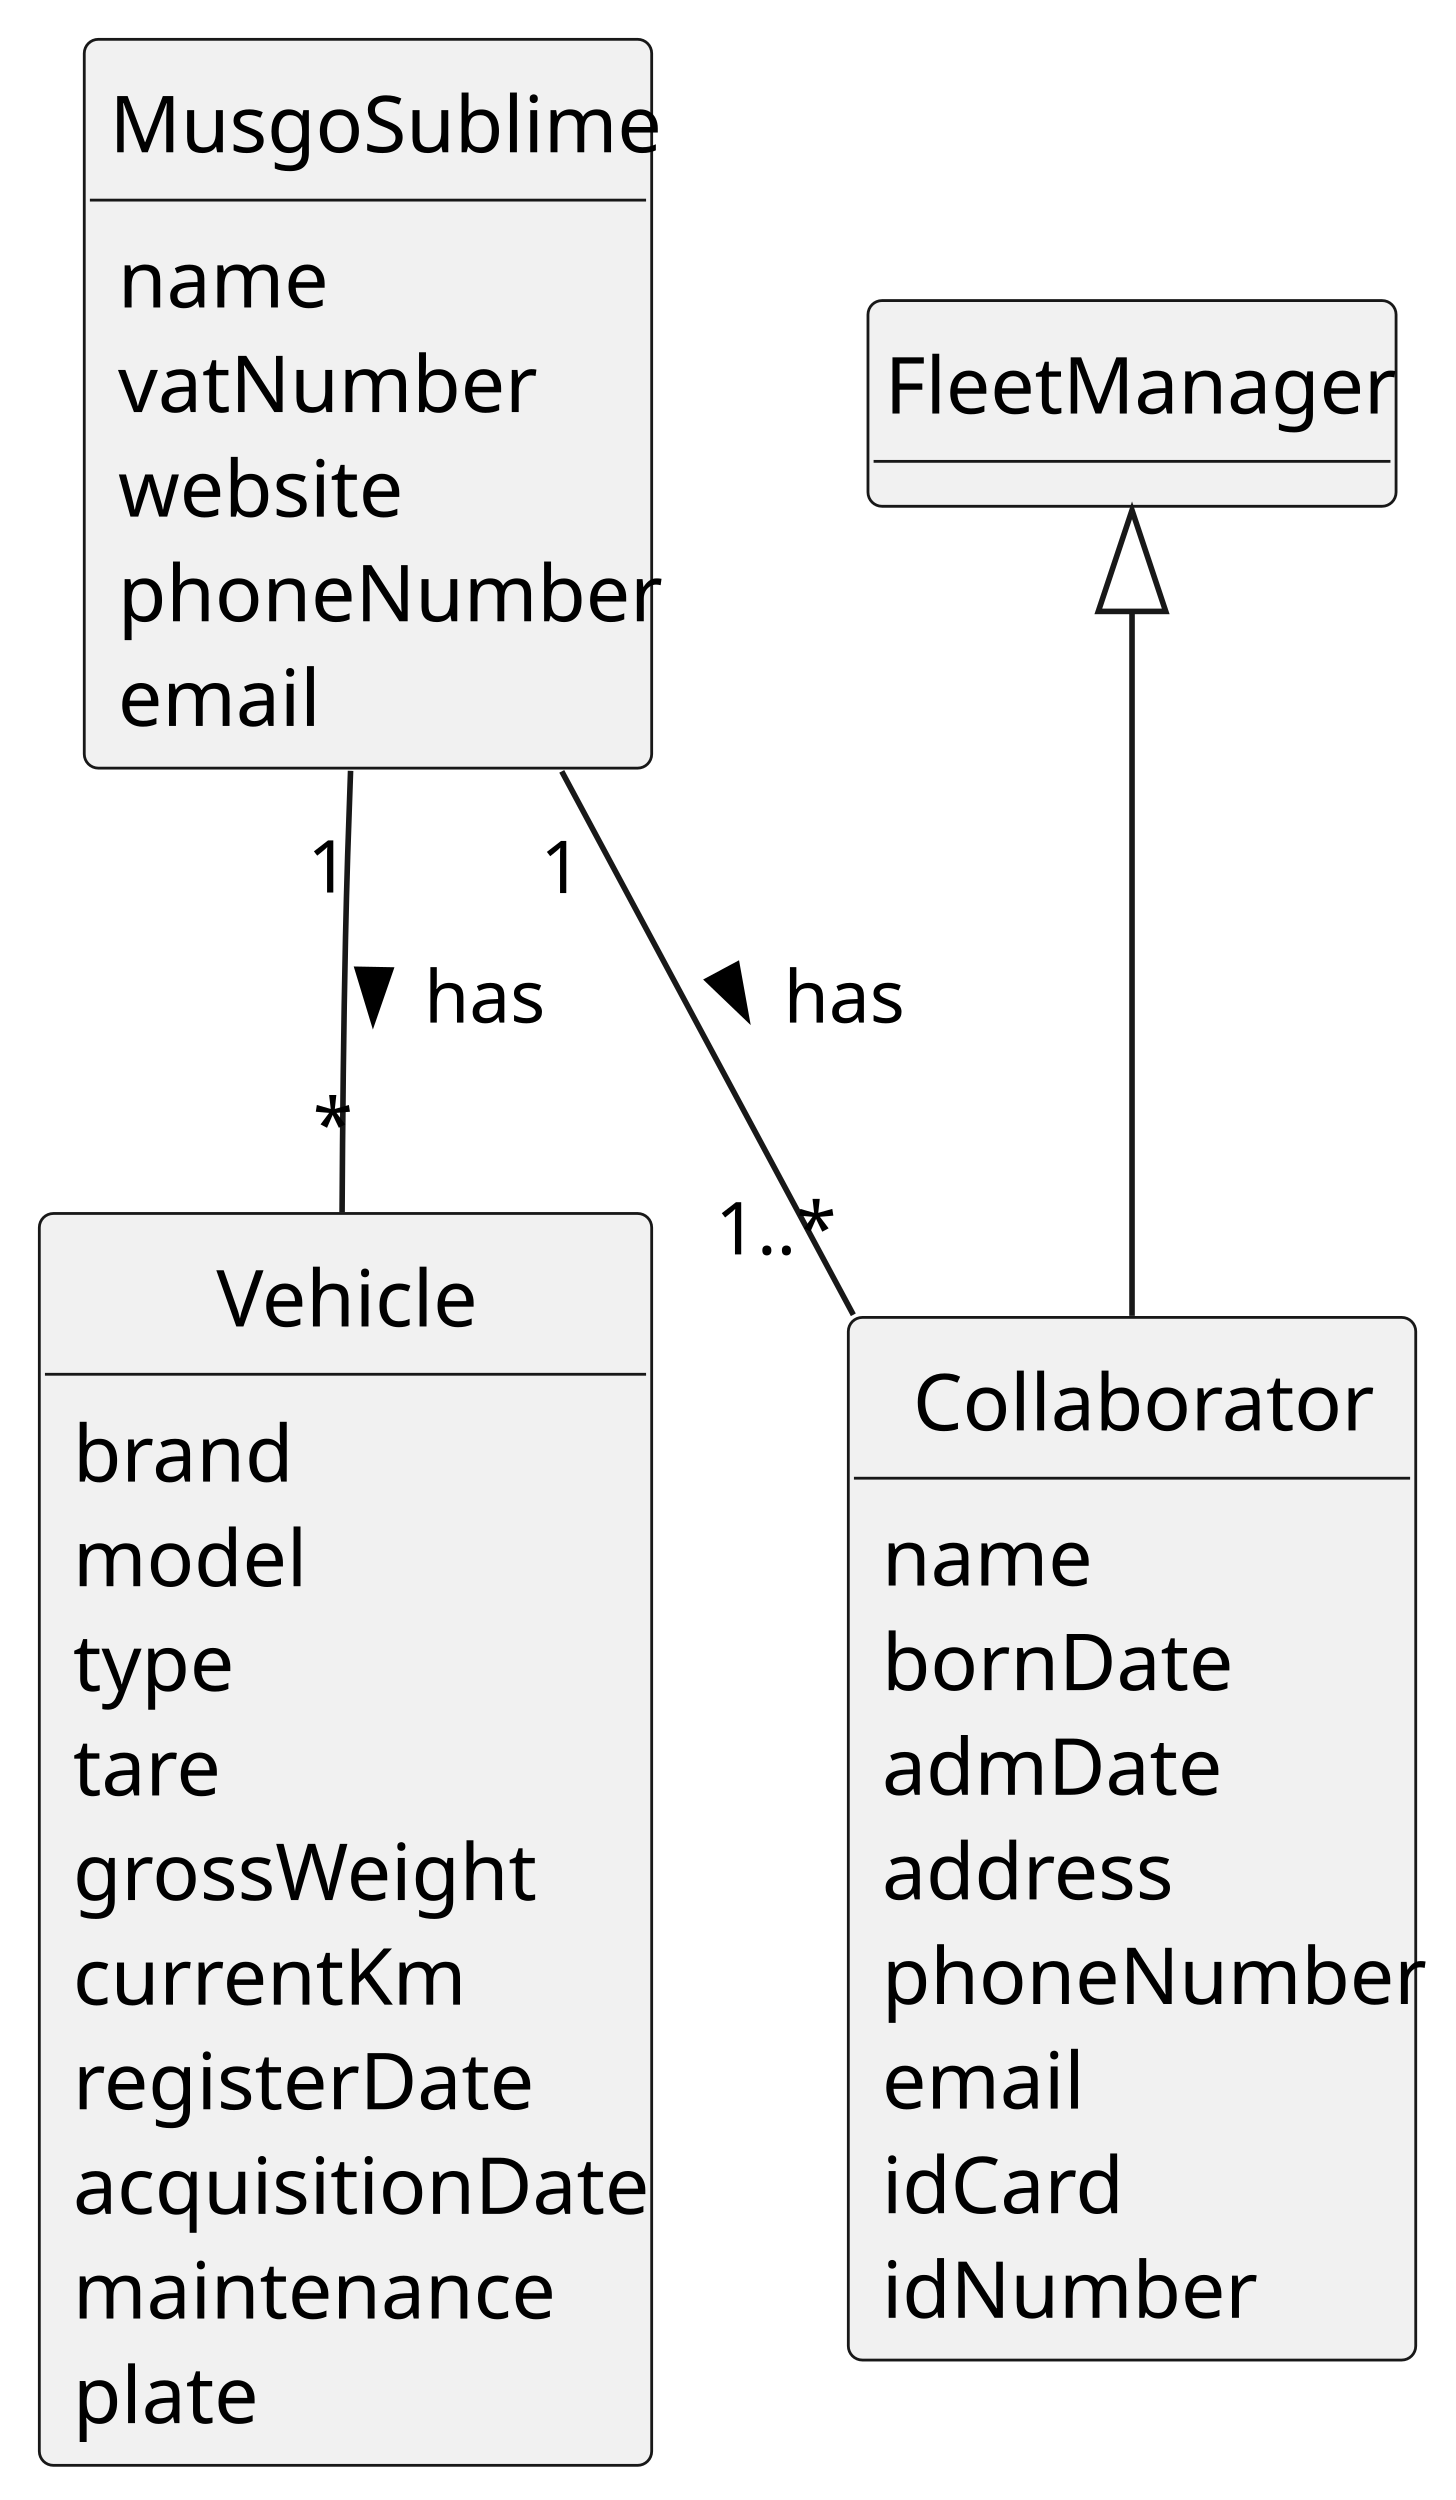
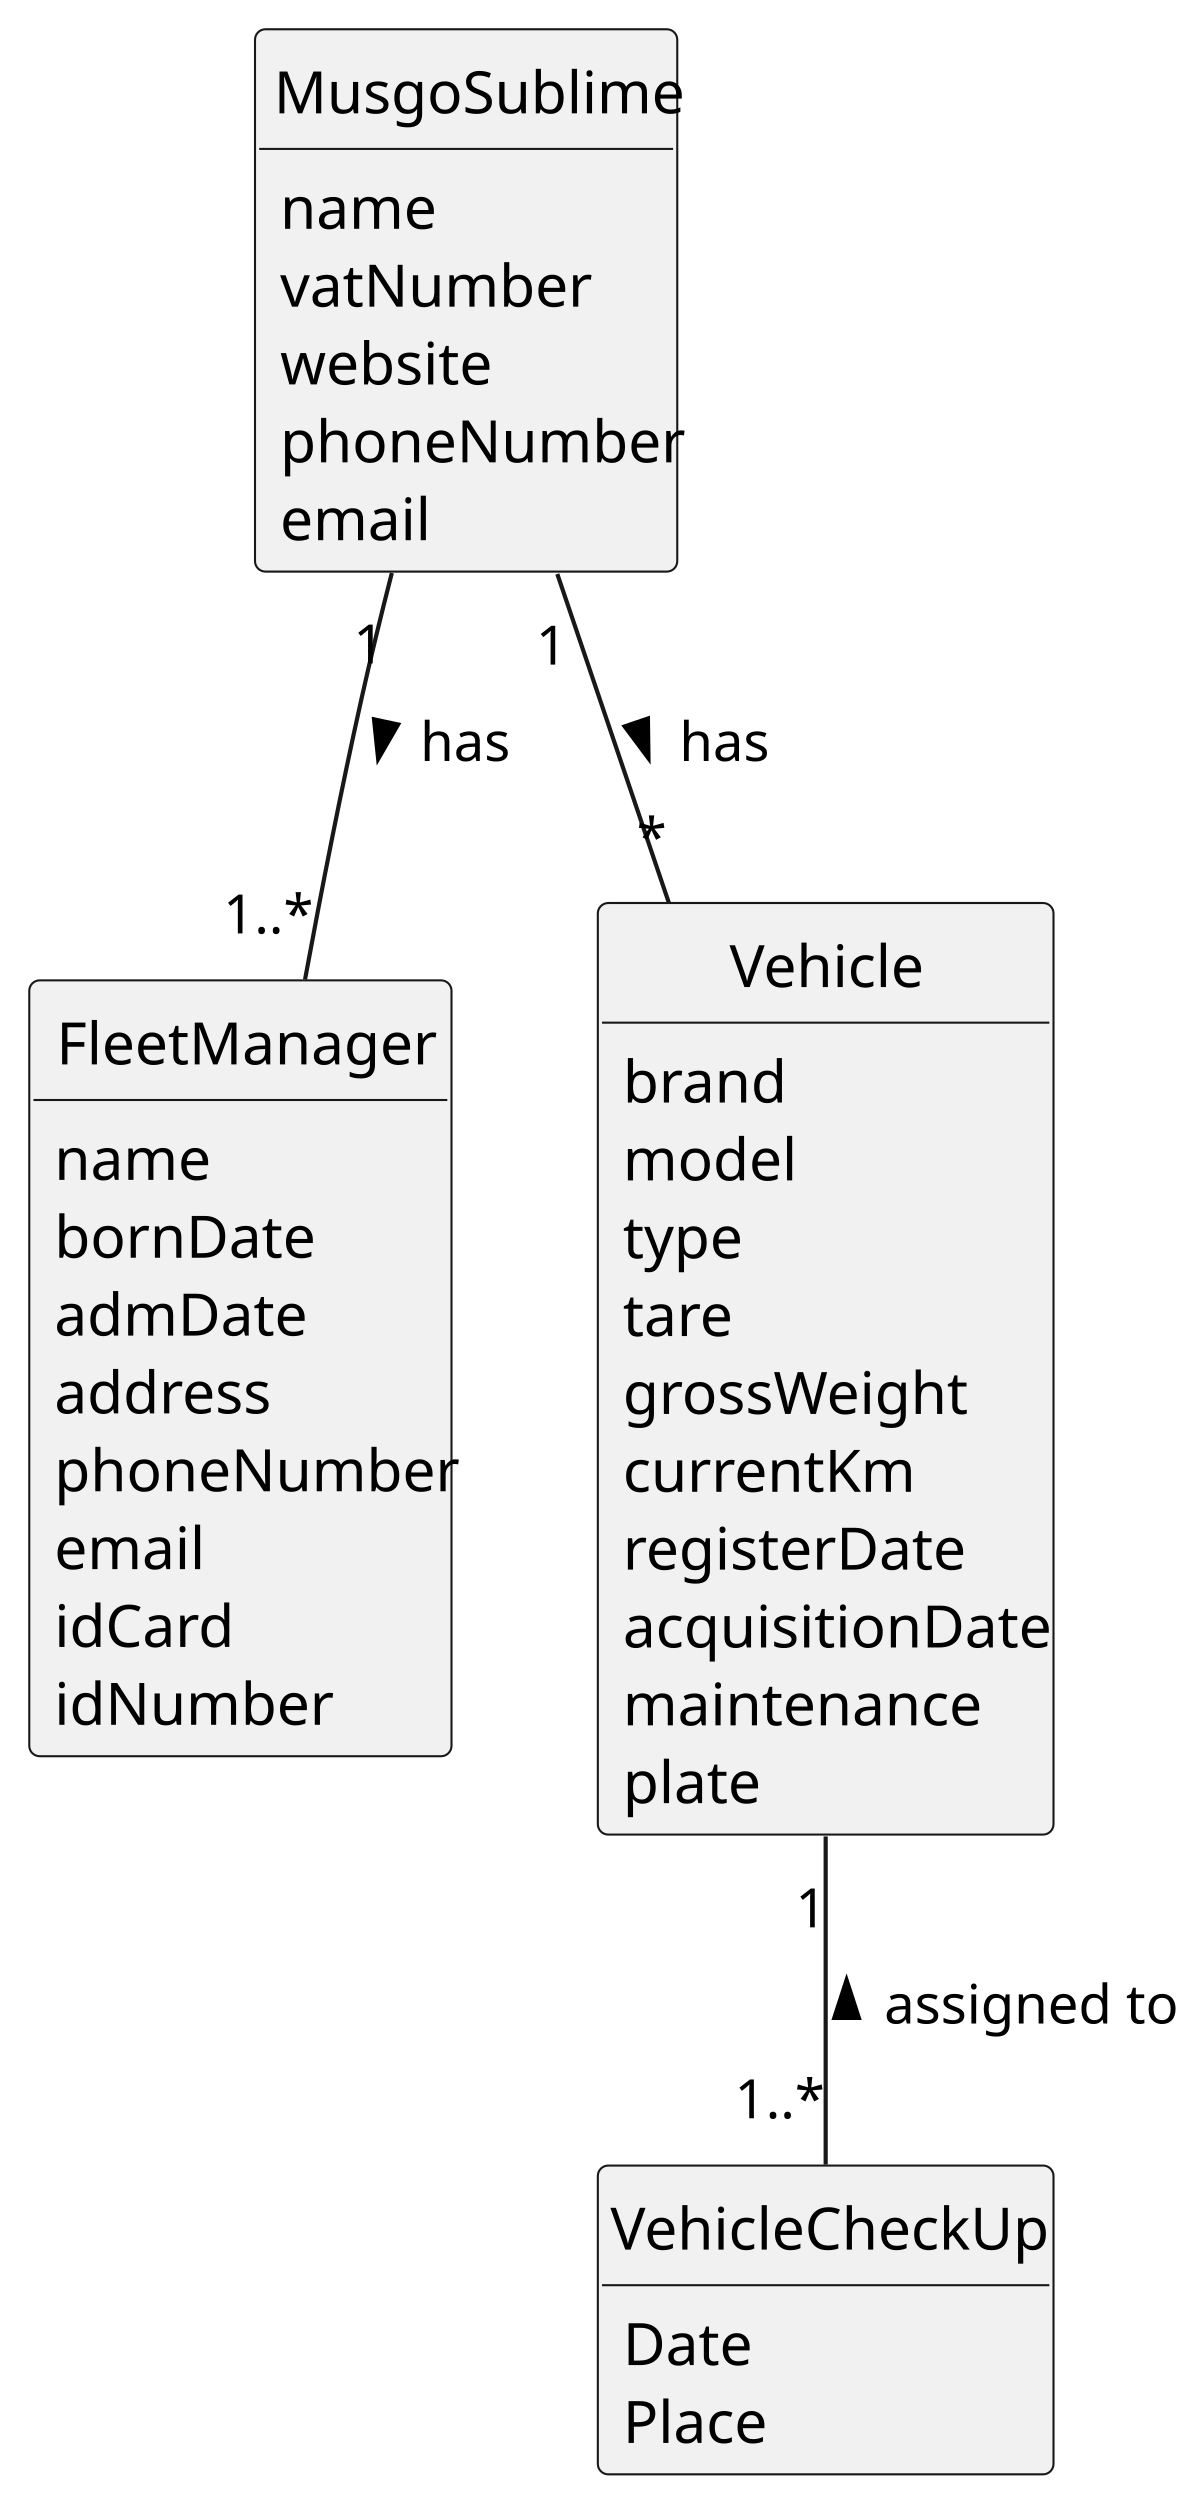
- <svg xmlns="http://www.w3.org/2000/svg" contentStyleType="text/css" height="445px" preserveAspectRatio="none" style="width:259px;height:445px;background:#FFFFFF;" version="1.1" viewBox="0 0 259 445" width="259px" zoomAndPan="magnify">
+ <svg xmlns="http://www.w3.org/2000/svg" contentStyleType="text/css" height="598px" preserveAspectRatio="none" style="width:286px;height:598px;background:#FFFFFF;" version="1.1" viewBox="0 0 286 598" width="286px" zoomAndPan="magnify">
  <defs />
  <g>
    <g id="elem_MusgoSublime">
-       <rect codeLine="14" fill="#F1F1F1" height="129.727" id="MusgoSublime" rx="2.5" ry="2.5" style="stroke:#181818;stroke-width:0.5;" width="101" x="15" y="7" />
-       <text fill="#000000" font-family="sans-serif" font-size="14" lengthAdjust="spacing" textLength="92" x="19.5" y="27.107">MusgoSublime</text>
-       <line style="stroke:#181818;stroke-width:0.5;" x1="16" x2="115" y1="35.621" y2="35.621" />
-       <text fill="#000000" font-family="sans-serif" font-size="14" lengthAdjust="spacing" textLength="35" x="21" y="54.728">name</text>
-       <text fill="#000000" font-family="sans-serif" font-size="14" lengthAdjust="spacing" textLength="68" x="21" y="73.35">vatNumber</text>
-       <text fill="#000000" font-family="sans-serif" font-size="14" lengthAdjust="spacing" textLength="47" x="21" y="91.971">website</text>
-       <text fill="#000000" font-family="sans-serif" font-size="14" lengthAdjust="spacing" textLength="89" x="21" y="110.592">phoneNumber</text>
-       <text fill="#000000" font-family="sans-serif" font-size="14" lengthAdjust="spacing" textLength="33" x="21" y="129.213">email</text>
-     </g>
-     <g id="elem_Collaborator">
-       <rect codeLine="21" fill="#F1F1F1" height="185.59" id="Collaborator" rx="2.5" ry="2.5" style="stroke:#181818;stroke-width:0.5;" width="101" x="151" y="234.5" />
-       <text fill="#000000" font-family="sans-serif" font-size="14" lengthAdjust="spacing" textLength="78" x="162.5" y="254.607">Collaborator</text>
-       <line style="stroke:#181818;stroke-width:0.5;" x1="152" x2="251" y1="263.121" y2="263.121" />
-       <text fill="#000000" font-family="sans-serif" font-size="14" lengthAdjust="spacing" textLength="35" x="157" y="282.228">name</text>
-       <text fill="#000000" font-family="sans-serif" font-size="14" lengthAdjust="spacing" textLength="59" x="157" y="300.85">bornDate</text>
-       <text fill="#000000" font-family="sans-serif" font-size="14" lengthAdjust="spacing" textLength="57" x="157" y="319.471">admDate</text>
-       <text fill="#000000" font-family="sans-serif" font-size="14" lengthAdjust="spacing" textLength="51" x="157" y="338.092">address</text>
-       <text fill="#000000" font-family="sans-serif" font-size="14" lengthAdjust="spacing" textLength="89" x="157" y="356.713">phoneNumber</text>
-       <text fill="#000000" font-family="sans-serif" font-size="14" lengthAdjust="spacing" textLength="33" x="157" y="375.334">email</text>
-       <text fill="#000000" font-family="sans-serif" font-size="14" lengthAdjust="spacing" textLength="42" x="157" y="393.955">idCard</text>
-       <text fill="#000000" font-family="sans-serif" font-size="14" lengthAdjust="spacing" textLength="60" x="157" y="412.576">idNumber</text>
+       <rect codeLine="14" fill="#F1F1F1" height="129.727" id="MusgoSublime" rx="2.5" ry="2.5" style="stroke:#181818;stroke-width:0.5;" width="101" x="61" y="7" />
+       <text fill="#000000" font-family="sans-serif" font-size="14" lengthAdjust="spacing" textLength="92" x="65.5" y="27.107">MusgoSublime</text>
+       <line style="stroke:#181818;stroke-width:0.5;" x1="62" x2="161" y1="35.621" y2="35.621" />
+       <text fill="#000000" font-family="sans-serif" font-size="14" lengthAdjust="spacing" textLength="35" x="67" y="54.728">name</text>
+       <text fill="#000000" font-family="sans-serif" font-size="14" lengthAdjust="spacing" textLength="68" x="67" y="73.35">vatNumber</text>
+       <text fill="#000000" font-family="sans-serif" font-size="14" lengthAdjust="spacing" textLength="47" x="67" y="91.971">website</text>
+       <text fill="#000000" font-family="sans-serif" font-size="14" lengthAdjust="spacing" textLength="89" x="67" y="110.592">phoneNumber</text>
+       <text fill="#000000" font-family="sans-serif" font-size="14" lengthAdjust="spacing" textLength="33" x="67" y="129.213">email</text>
    </g>
    <g id="elem_FleetManager">
-       <rect codeLine="32" fill="#F1F1F1" height="36.621" id="FleetManager" rx="2.5" ry="2.5" style="stroke:#181818;stroke-width:0.5;" width="94" x="154.5" y="53.5" />
-       <text fill="#000000" font-family="sans-serif" font-size="14" lengthAdjust="spacing" textLength="88" x="157.5" y="73.607">FleetManager</text>
-       <line style="stroke:#181818;stroke-width:0.5;" x1="155.5" x2="247.5" y1="82.121" y2="82.121" />
+       <rect codeLine="21" fill="#F1F1F1" height="185.59" id="FleetManager" rx="2.5" ry="2.5" style="stroke:#181818;stroke-width:0.5;" width="101" x="7" y="234.5" />
+       <text fill="#000000" font-family="sans-serif" font-size="14" lengthAdjust="spacing" textLength="88" x="13.5" y="254.607">FleetManager</text>
+       <line style="stroke:#181818;stroke-width:0.5;" x1="8" x2="107" y1="263.121" y2="263.121" />
+       <text fill="#000000" font-family="sans-serif" font-size="14" lengthAdjust="spacing" textLength="35" x="13" y="282.228">name</text>
+       <text fill="#000000" font-family="sans-serif" font-size="14" lengthAdjust="spacing" textLength="59" x="13" y="300.85">bornDate</text>
+       <text fill="#000000" font-family="sans-serif" font-size="14" lengthAdjust="spacing" textLength="57" x="13" y="319.471">admDate</text>
+       <text fill="#000000" font-family="sans-serif" font-size="14" lengthAdjust="spacing" textLength="51" x="13" y="338.092">address</text>
+       <text fill="#000000" font-family="sans-serif" font-size="14" lengthAdjust="spacing" textLength="89" x="13" y="356.713">phoneNumber</text>
+       <text fill="#000000" font-family="sans-serif" font-size="14" lengthAdjust="spacing" textLength="33" x="13" y="375.334">email</text>
+       <text fill="#000000" font-family="sans-serif" font-size="14" lengthAdjust="spacing" textLength="42" x="13" y="393.955">idCard</text>
+       <text fill="#000000" font-family="sans-serif" font-size="14" lengthAdjust="spacing" textLength="60" x="13" y="412.576">idNumber</text>
    </g>
    <g id="elem_Vehicle">
-       <rect codeLine="35" fill="#F1F1F1" height="222.832" id="Vehicle" rx="2.5" ry="2.5" style="stroke:#181818;stroke-width:0.5;" width="109" x="7" y="216" />
-       <text fill="#000000" font-family="sans-serif" font-size="14" lengthAdjust="spacing" textLength="46" x="38.5" y="236.107">Vehicle</text>
-       <line style="stroke:#181818;stroke-width:0.5;" x1="8" x2="115" y1="244.621" y2="244.621" />
-       <text fill="#000000" font-family="sans-serif" font-size="14" lengthAdjust="spacing" textLength="37" x="13" y="263.728">brand</text>
-       <text fill="#000000" font-family="sans-serif" font-size="14" lengthAdjust="spacing" textLength="38" x="13" y="282.35">model</text>
-       <text fill="#000000" font-family="sans-serif" font-size="14" lengthAdjust="spacing" textLength="27" x="13" y="300.971">type</text>
-       <text fill="#000000" font-family="sans-serif" font-size="14" lengthAdjust="spacing" textLength="25" x="13" y="319.592">tare</text>
-       <text fill="#000000" font-family="sans-serif" font-size="14" lengthAdjust="spacing" textLength="79" x="13" y="338.213">grossWeight</text>
-       <text fill="#000000" font-family="sans-serif" font-size="14" lengthAdjust="spacing" textLength="65" x="13" y="356.834">currentKm</text>
-       <text fill="#000000" font-family="sans-serif" font-size="14" lengthAdjust="spacing" textLength="78" x="13" y="375.455">registerDate</text>
-       <text fill="#000000" font-family="sans-serif" font-size="14" lengthAdjust="spacing" textLength="97" x="13" y="394.076">acquisitionDate</text>
-       <text fill="#000000" font-family="sans-serif" font-size="14" lengthAdjust="spacing" textLength="81" x="13" y="412.697">maintenance</text>
-       <text fill="#000000" font-family="sans-serif" font-size="14" lengthAdjust="spacing" textLength="31" x="13" y="431.318">plate</text>
+       <rect codeLine="32" fill="#F1F1F1" height="222.832" id="Vehicle" rx="2.5" ry="2.5" style="stroke:#181818;stroke-width:0.5;" width="109" x="143" y="216" />
+       <text fill="#000000" font-family="sans-serif" font-size="14" lengthAdjust="spacing" textLength="46" x="174.5" y="236.107">Vehicle</text>
+       <line style="stroke:#181818;stroke-width:0.5;" x1="144" x2="251" y1="244.621" y2="244.621" />
+       <text fill="#000000" font-family="sans-serif" font-size="14" lengthAdjust="spacing" textLength="37" x="149" y="263.728">brand</text>
+       <text fill="#000000" font-family="sans-serif" font-size="14" lengthAdjust="spacing" textLength="38" x="149" y="282.35">model</text>
+       <text fill="#000000" font-family="sans-serif" font-size="14" lengthAdjust="spacing" textLength="27" x="149" y="300.971">type</text>
+       <text fill="#000000" font-family="sans-serif" font-size="14" lengthAdjust="spacing" textLength="25" x="149" y="319.592">tare</text>
+       <text fill="#000000" font-family="sans-serif" font-size="14" lengthAdjust="spacing" textLength="79" x="149" y="338.213">grossWeight</text>
+       <text fill="#000000" font-family="sans-serif" font-size="14" lengthAdjust="spacing" textLength="65" x="149" y="356.834">currentKm</text>
+       <text fill="#000000" font-family="sans-serif" font-size="14" lengthAdjust="spacing" textLength="78" x="149" y="375.455">registerDate</text>
+       <text fill="#000000" font-family="sans-serif" font-size="14" lengthAdjust="spacing" textLength="97" x="149" y="394.076">acquisitionDate</text>
+       <text fill="#000000" font-family="sans-serif" font-size="14" lengthAdjust="spacing" textLength="81" x="149" y="412.697">maintenance</text>
+       <text fill="#000000" font-family="sans-serif" font-size="14" lengthAdjust="spacing" textLength="31" x="149" y="431.318">plate</text>
    </g>
-     <g id="link_MusgoSublime_Collaborator">
-       <path codeLine="47" d="M99.99,137.3 C115.73,166.63 134.66,201.92 151.89,234.03 " fill="none" id="MusgoSublime-Collaborator" style="stroke:#181818;stroke-width:1.0;" />
-       <polygon fill="#000000" points="132.864,181.051,131.177,171.692,125.998,174.471,132.864,181.051" style="stroke:#000000;stroke-width:1.0;" />
-       <text fill="#000000" font-family="sans-serif" font-size="13" lengthAdjust="spacing" textLength="21" x="139.5" y="182.028">has</text>
-       <text fill="#000000" font-family="sans-serif" font-size="13" lengthAdjust="spacing" textLength="7" x="96.186" y="158.968">1</text>
-       <text fill="#000000" font-family="sans-serif" font-size="13" lengthAdjust="spacing" textLength="20" x="127.326" y="223.278">1..*</text>
+     <g id="elem_VehicleCheckUp">
+       <rect codeLine="45" fill="#F1F1F1" height="73.863" id="VehicleCheckUp" rx="2.5" ry="2.5" style="stroke:#181818;stroke-width:0.5;" width="109" x="143" y="518" />
+       <text fill="#000000" font-family="sans-serif" font-size="14" lengthAdjust="spacing" textLength="103" x="146" y="538.107">VehicleCheckUp</text>
+       <line style="stroke:#181818;stroke-width:0.5;" x1="144" x2="251" y1="546.621" y2="546.621" />
+       <text fill="#000000" font-family="sans-serif" font-size="14" lengthAdjust="spacing" textLength="30" x="149" y="565.729">Date</text>
+       <text fill="#000000" font-family="sans-serif" font-size="14" lengthAdjust="spacing" textLength="35" x="149" y="584.35">Place</text>
    </g>
-     <g id="link_FleetManager_Collaborator">
-       <path codeLine="48" d="M201.5,108.83 C201.5,138.41 201.5,181.61 201.5,234.23 " fill="none" id="FleetManager-backto-Collaborator" style="stroke:#181818;stroke-width:1.0;" />
-       <polygon fill="none" points="201.5,90.83,195.5,108.83,207.5,108.83,201.5,90.83" style="stroke:#181818;stroke-width:1.0;" />
+     <g id="link_MusgoSublime_FleetManager">
+       <path codeLine="50" d="M93.73,137.05 C91.17,147.04 88.67,157.28 86.5,167 C81.65,188.7 77.03,212.19 72.96,234.31 " fill="none" id="MusgoSublime-FleetManager" style="stroke:#181818;stroke-width:1.0;" />
+       <polygon fill="#000000" points="90.456,181.535,95.219,173.303,89.471,172.076,90.456,181.535" style="stroke:#000000;stroke-width:1.0;" />
+       <text fill="#000000" font-family="sans-serif" font-size="13" lengthAdjust="spacing" textLength="21" x="100.5" y="182.028">has</text>
+       <text fill="#000000" font-family="sans-serif" font-size="13" lengthAdjust="spacing" textLength="7" x="84.537" y="158.692">1</text>
+       <text fill="#000000" font-family="sans-serif" font-size="13" lengthAdjust="spacing" textLength="20" x="53.395" y="223.263">1..*</text>
    </g>
    <g id="link_MusgoSublime_Vehicle">
-       <path codeLine="49" d="M62.4,137.21 C62.03,147.18 61.7,157.36 61.5,167 C61.16,182.78 60.98,199.44 60.89,215.81 " fill="none" id="MusgoSublime-Vehicle" style="stroke:#181818;stroke-width:1.0;" />
-       <polygon fill="#000000" points="66.404,181.645,69.516,172.658,63.639,172.545,66.404,181.645" style="stroke:#000000;stroke-width:1.0;" />
-       <text fill="#000000" font-family="sans-serif" font-size="13" lengthAdjust="spacing" textLength="21" x="75.5" y="182.028">has</text>
-       <text fill="#000000" font-family="sans-serif" font-size="13" lengthAdjust="spacing" textLength="7" x="54.719" y="158.869">1</text>
-       <text fill="#000000" font-family="sans-serif" font-size="13" lengthAdjust="spacing" textLength="5" x="55.681" y="204.779">*</text>
+       <path codeLine="51" d="M133.31,137.3 C141.42,161.21 150.88,189.07 159.99,215.94 " fill="none" id="MusgoSublime-Vehicle" style="stroke:#181818;stroke-width:1.0;" />
+       <polygon fill="#000000" points="155.106,181.38,154.983,171.871,149.417,173.759,155.106,181.38" style="stroke:#000000;stroke-width:1.0;" />
+       <text fill="#000000" font-family="sans-serif" font-size="13" lengthAdjust="spacing" textLength="21" x="162.5" y="182.028">has</text>
+       <text fill="#000000" font-family="sans-serif" font-size="13" lengthAdjust="spacing" textLength="7" x="128.198" y="158.968">1</text>
+       <text fill="#000000" font-family="sans-serif" font-size="13" lengthAdjust="spacing" textLength="5" x="152.302" y="204.917">*</text>
+     </g>
+     <g id="link_Vehicle_VehicleCheckUp">
+       <path codeLine="52" d="M197.5,439.27 C197.5,467.67 197.5,496.24 197.5,517.77 " fill="none" id="Vehicle-VehicleCheckUp" style="stroke:#181818;stroke-width:1.0;" />
+       <polygon fill="#000000" points="202.5,473.646,199.561,482.691,205.439,482.691,202.5,473.646" style="stroke:#000000;stroke-width:1.0;" />
+       <text fill="#000000" font-family="sans-serif" font-size="13" lengthAdjust="spacing" textLength="67" x="211.5" y="484.028">assigned to</text>
+       <text fill="#000000" font-family="sans-serif" font-size="13" lengthAdjust="spacing" textLength="7" x="190.276" y="461.018">1</text>
+       <text fill="#000000" font-family="sans-serif" font-size="13" lengthAdjust="spacing" textLength="20" x="175.719" y="506.691">1..*</text>
    </g>
  </g>
</svg>
